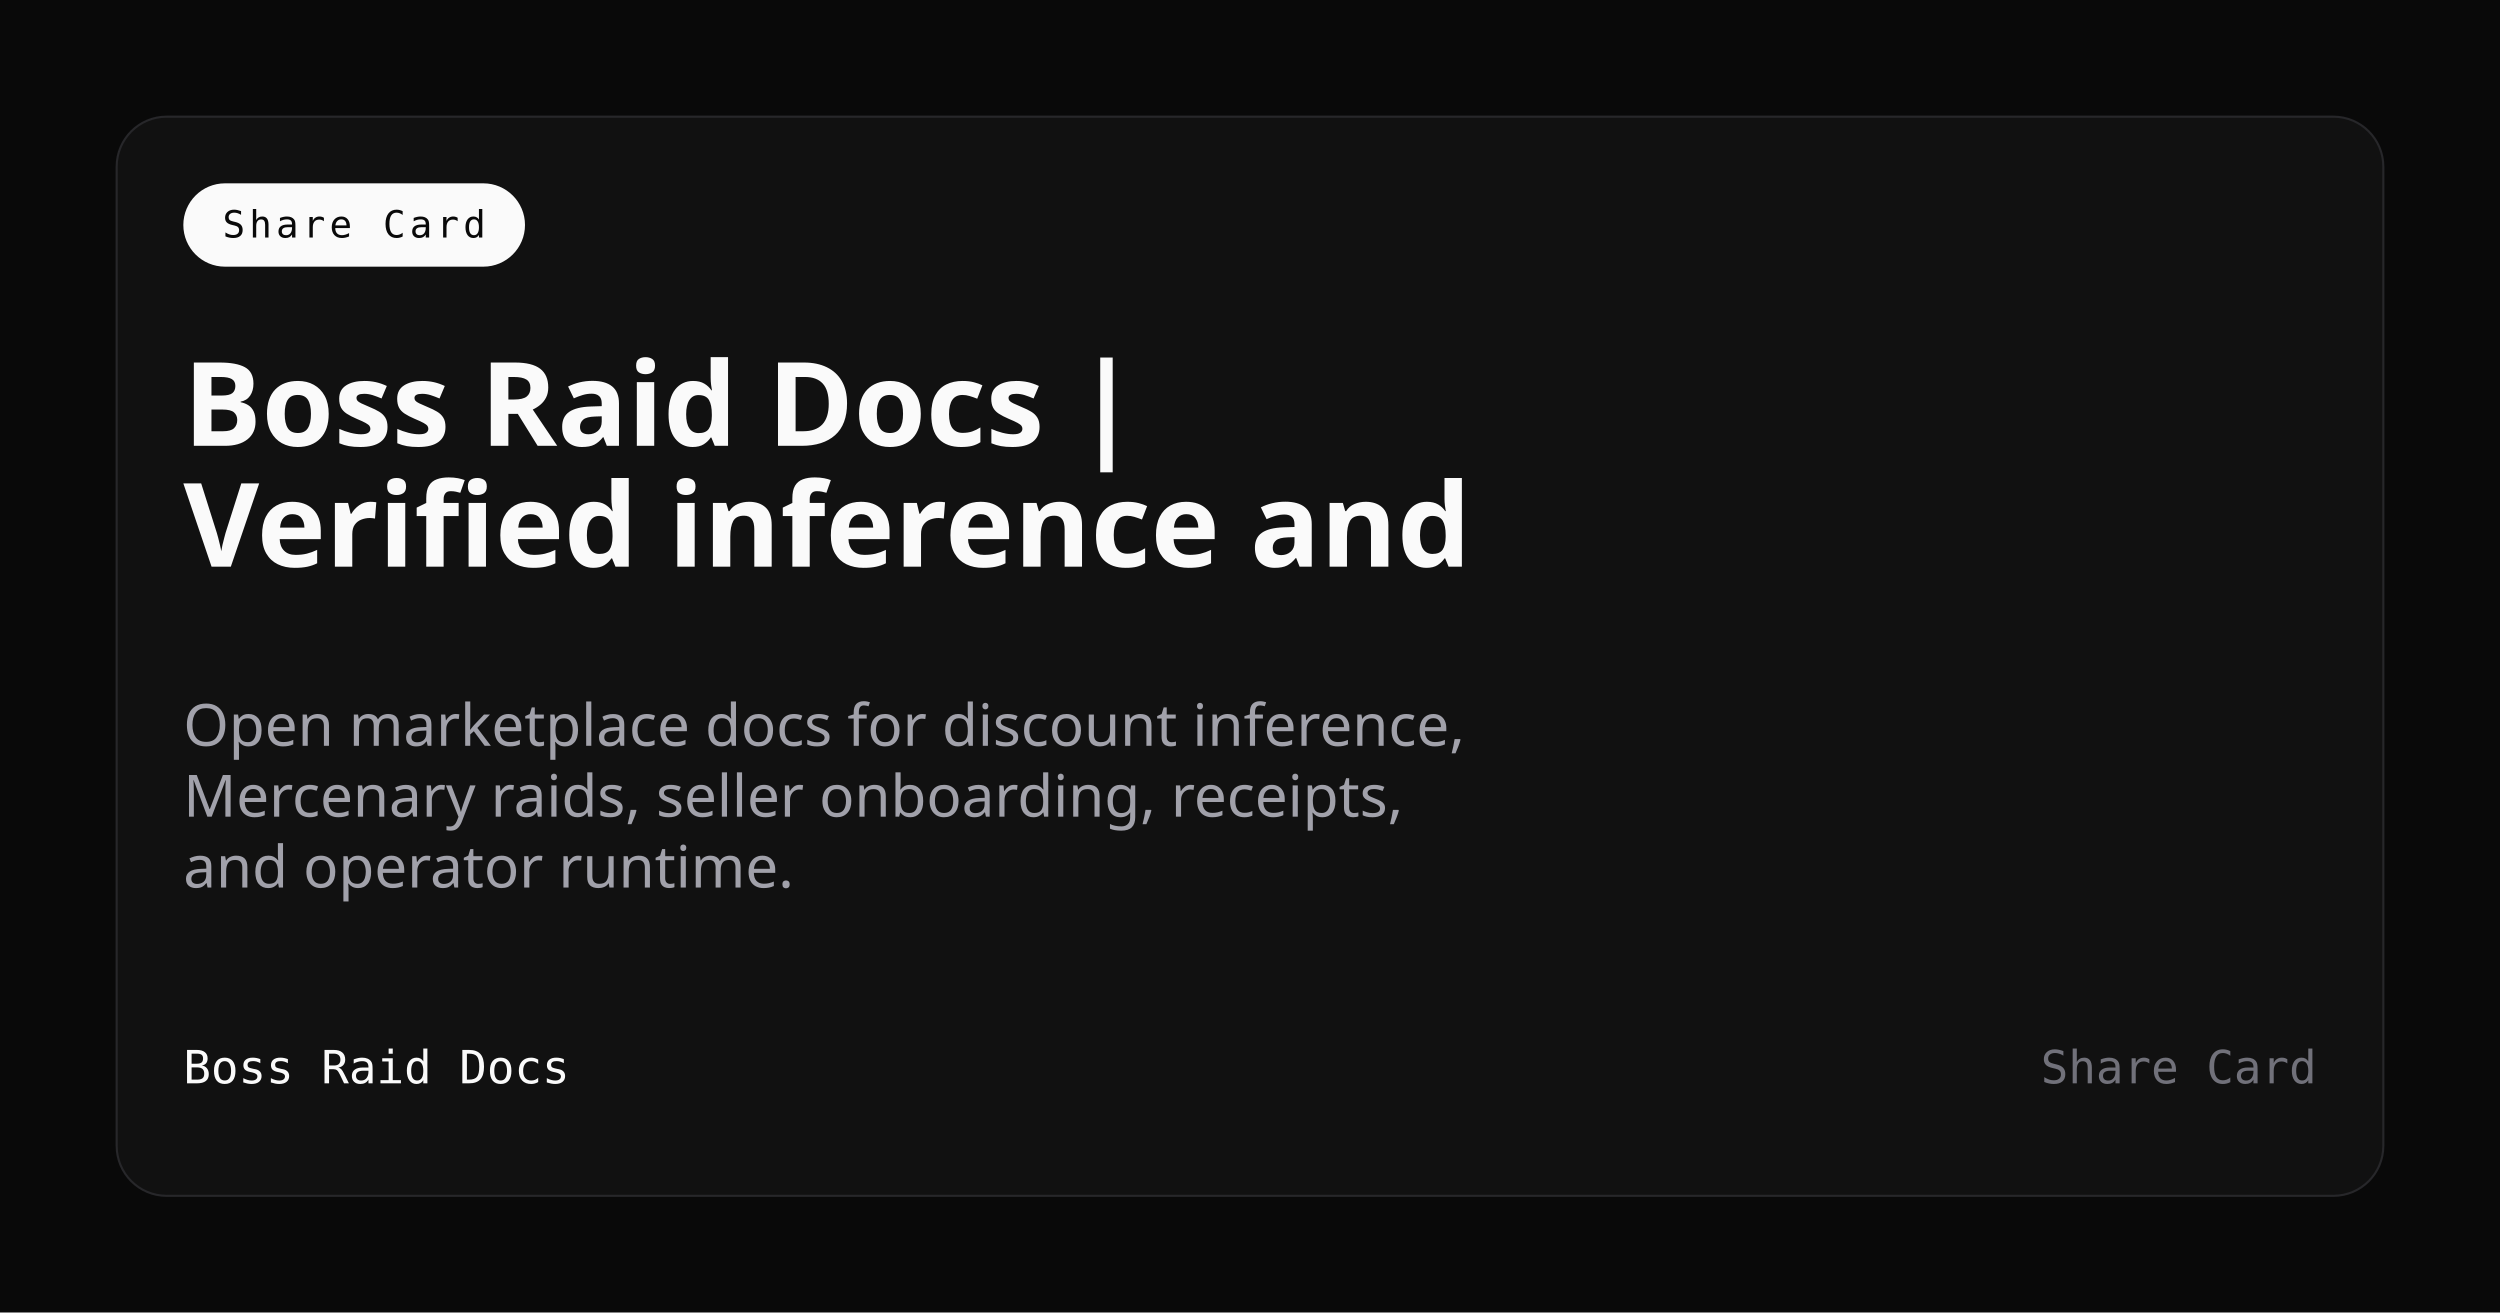
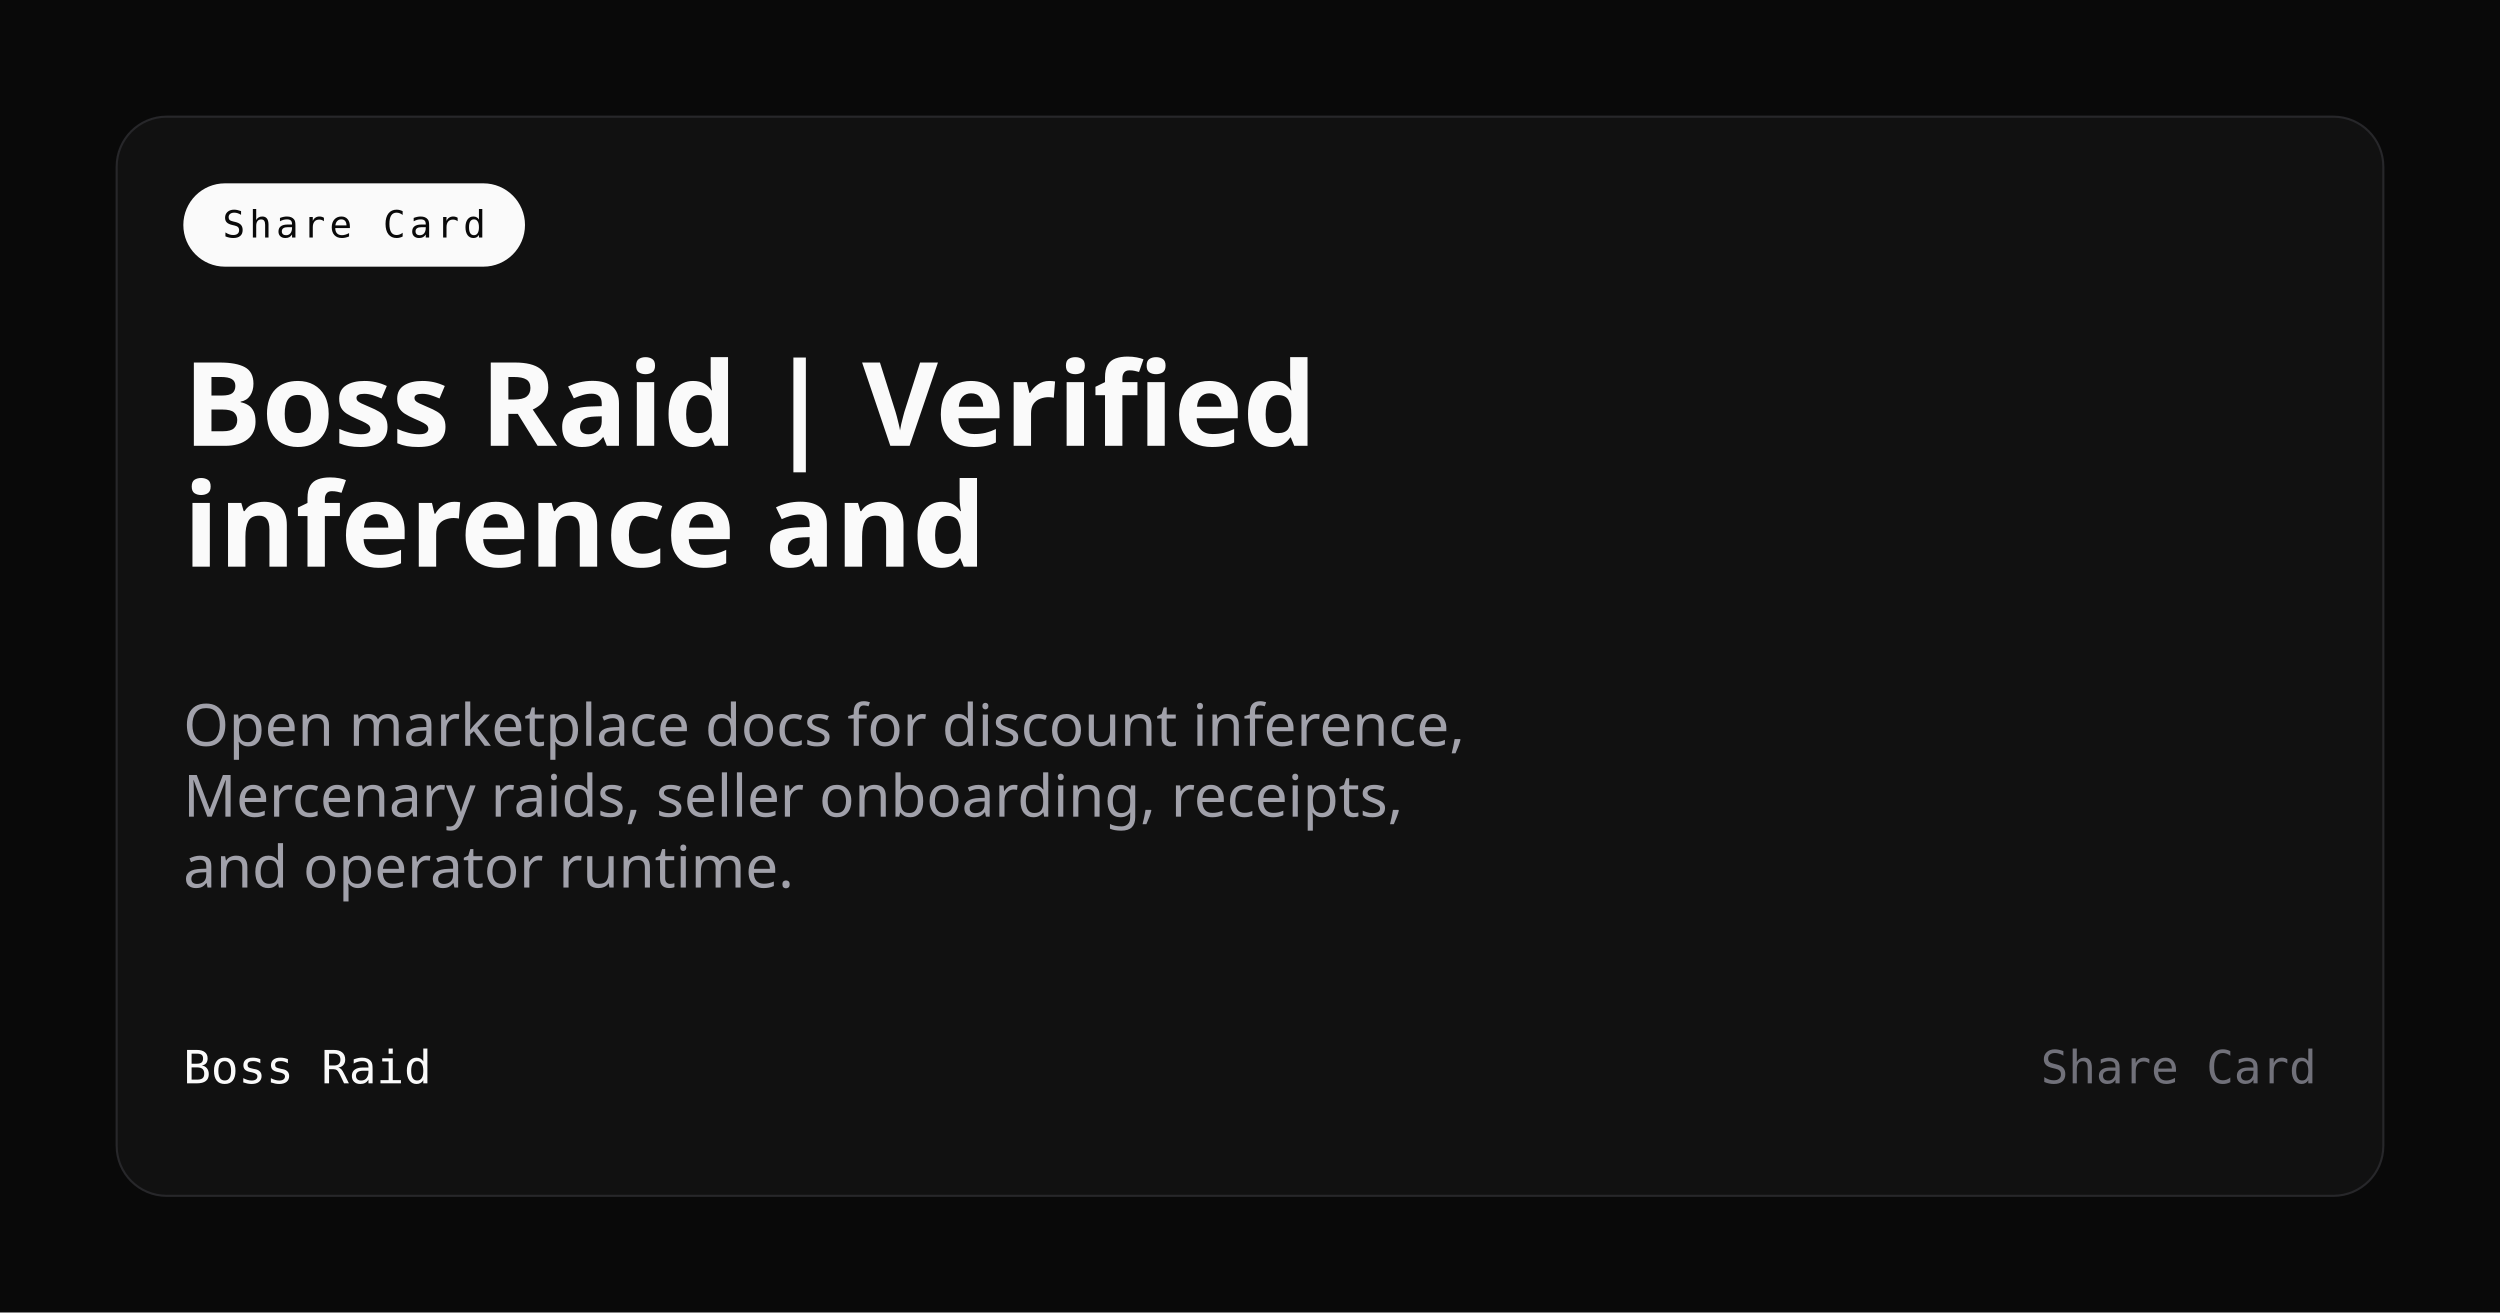
<svg xmlns="http://www.w3.org/2000/svg" width="1200" height="630" viewBox="0 0 1200 630" role="img" aria-labelledby="title desc">
  <rect width="1200" height="630" fill="#090909" />
  <rect x="56" y="56" width="1088" height="518" rx="24" fill="#111111" stroke="#27272A" />
  <rect x="88" y="88" width="164" height="40" rx="20" fill="#FAFAFA" />
  <text x="170" y="114" text-anchor="middle" font-family="MapleMono, monospace" font-size="18" letter-spacing="2" fill="#090909">Share Card</text>
  <text x="88" y="214" font-family="Hubot Sans, Mona Sans, sans-serif" font-size="56" font-weight="800" fill="#FAFAFA">
-     <tspan x="88" dy="0">Boss Raid Docs |</tspan>
-     <tspan x="88" dy="58">Verified inference and</tspan>
+     <tspan x="88" dy="0">Boss Raid | Verified</tspan>
+     <tspan x="88" dy="58">inference and</tspan>
  </text>
  <text x="88" y="358" font-family="Mona Sans, sans-serif" font-size="28" fill="#A1A1AA">
    <tspan x="88" dy="0">Open marketplace docs for discount inference,</tspan>
    <tspan x="88" dy="34">Mercenary raids, seller onboarding, receipts,</tspan>
    <tspan x="88" dy="34">and operator runtime.</tspan>
  </text>
-   <text x="88" y="520" font-family="MapleMono, monospace" font-size="22" fill="#FAFAFA">Boss Raid Docs</text>
+   <text x="88" y="520" font-family="MapleMono, monospace" font-size="22" fill="#FAFAFA">Boss Raid</text>
  <text x="1112" y="520" text-anchor="end" font-family="MapleMono, monospace" font-size="22" fill="#71717A">Share Card</text>
</svg>
